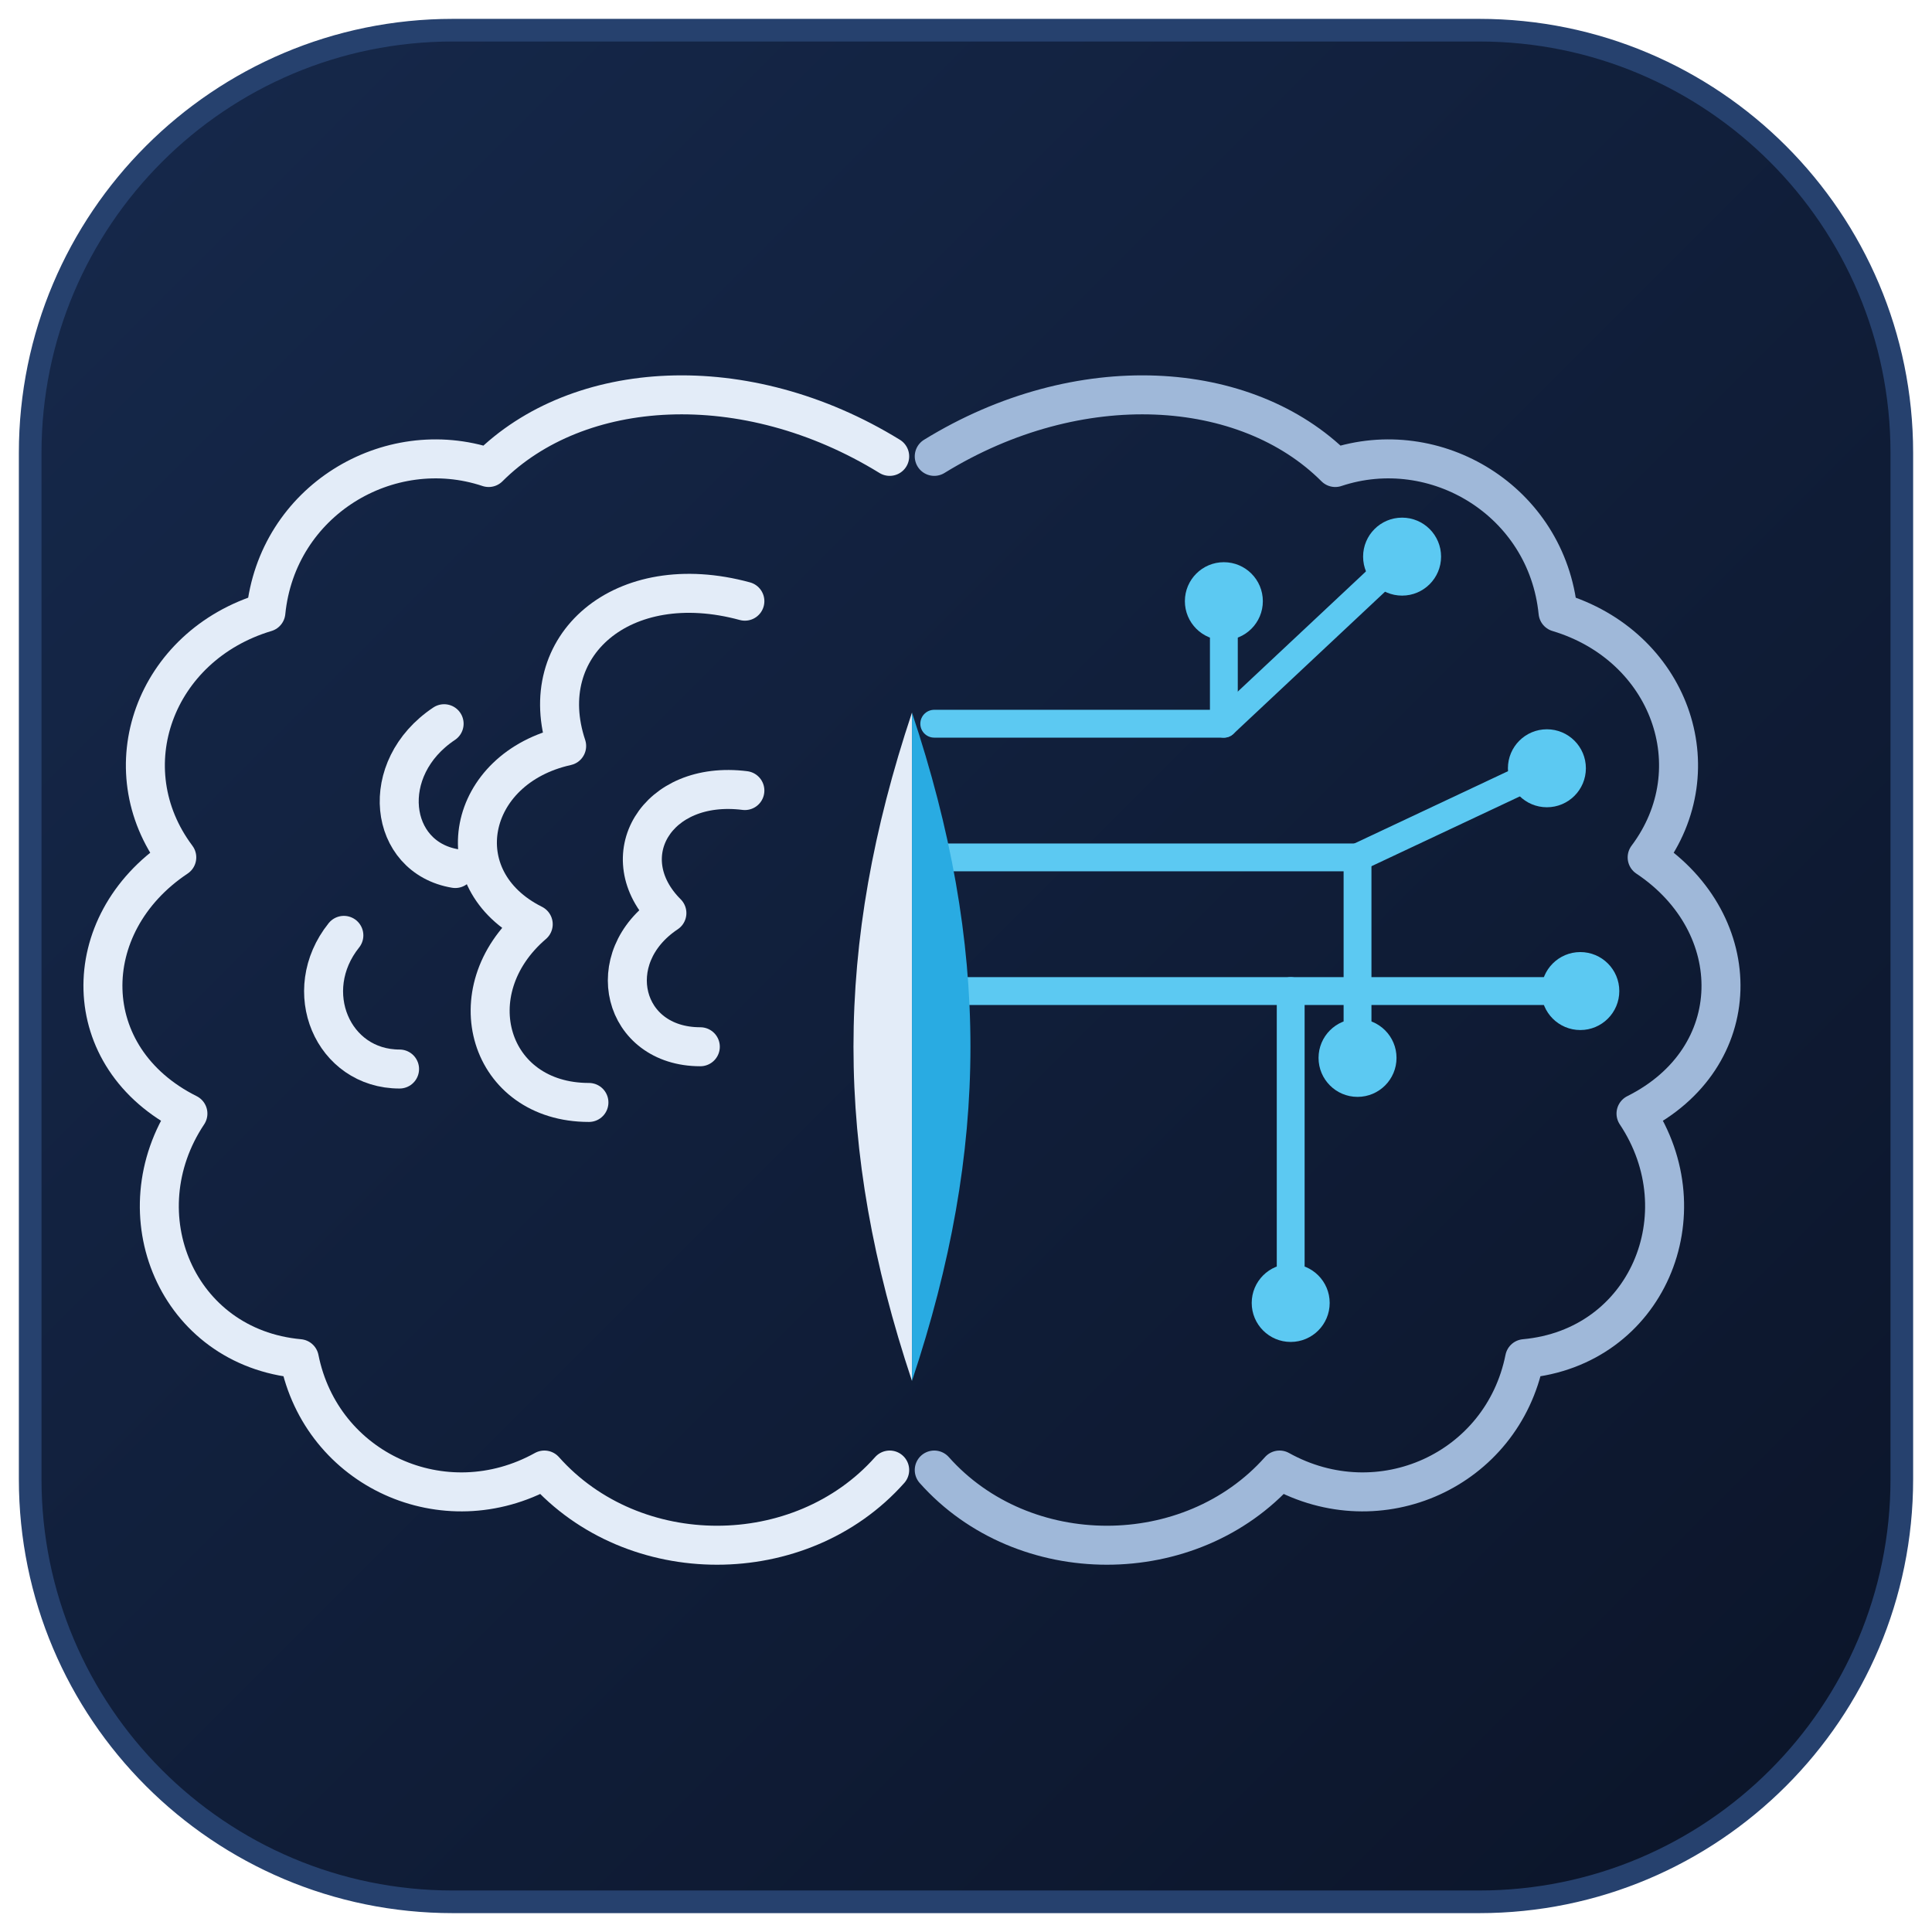
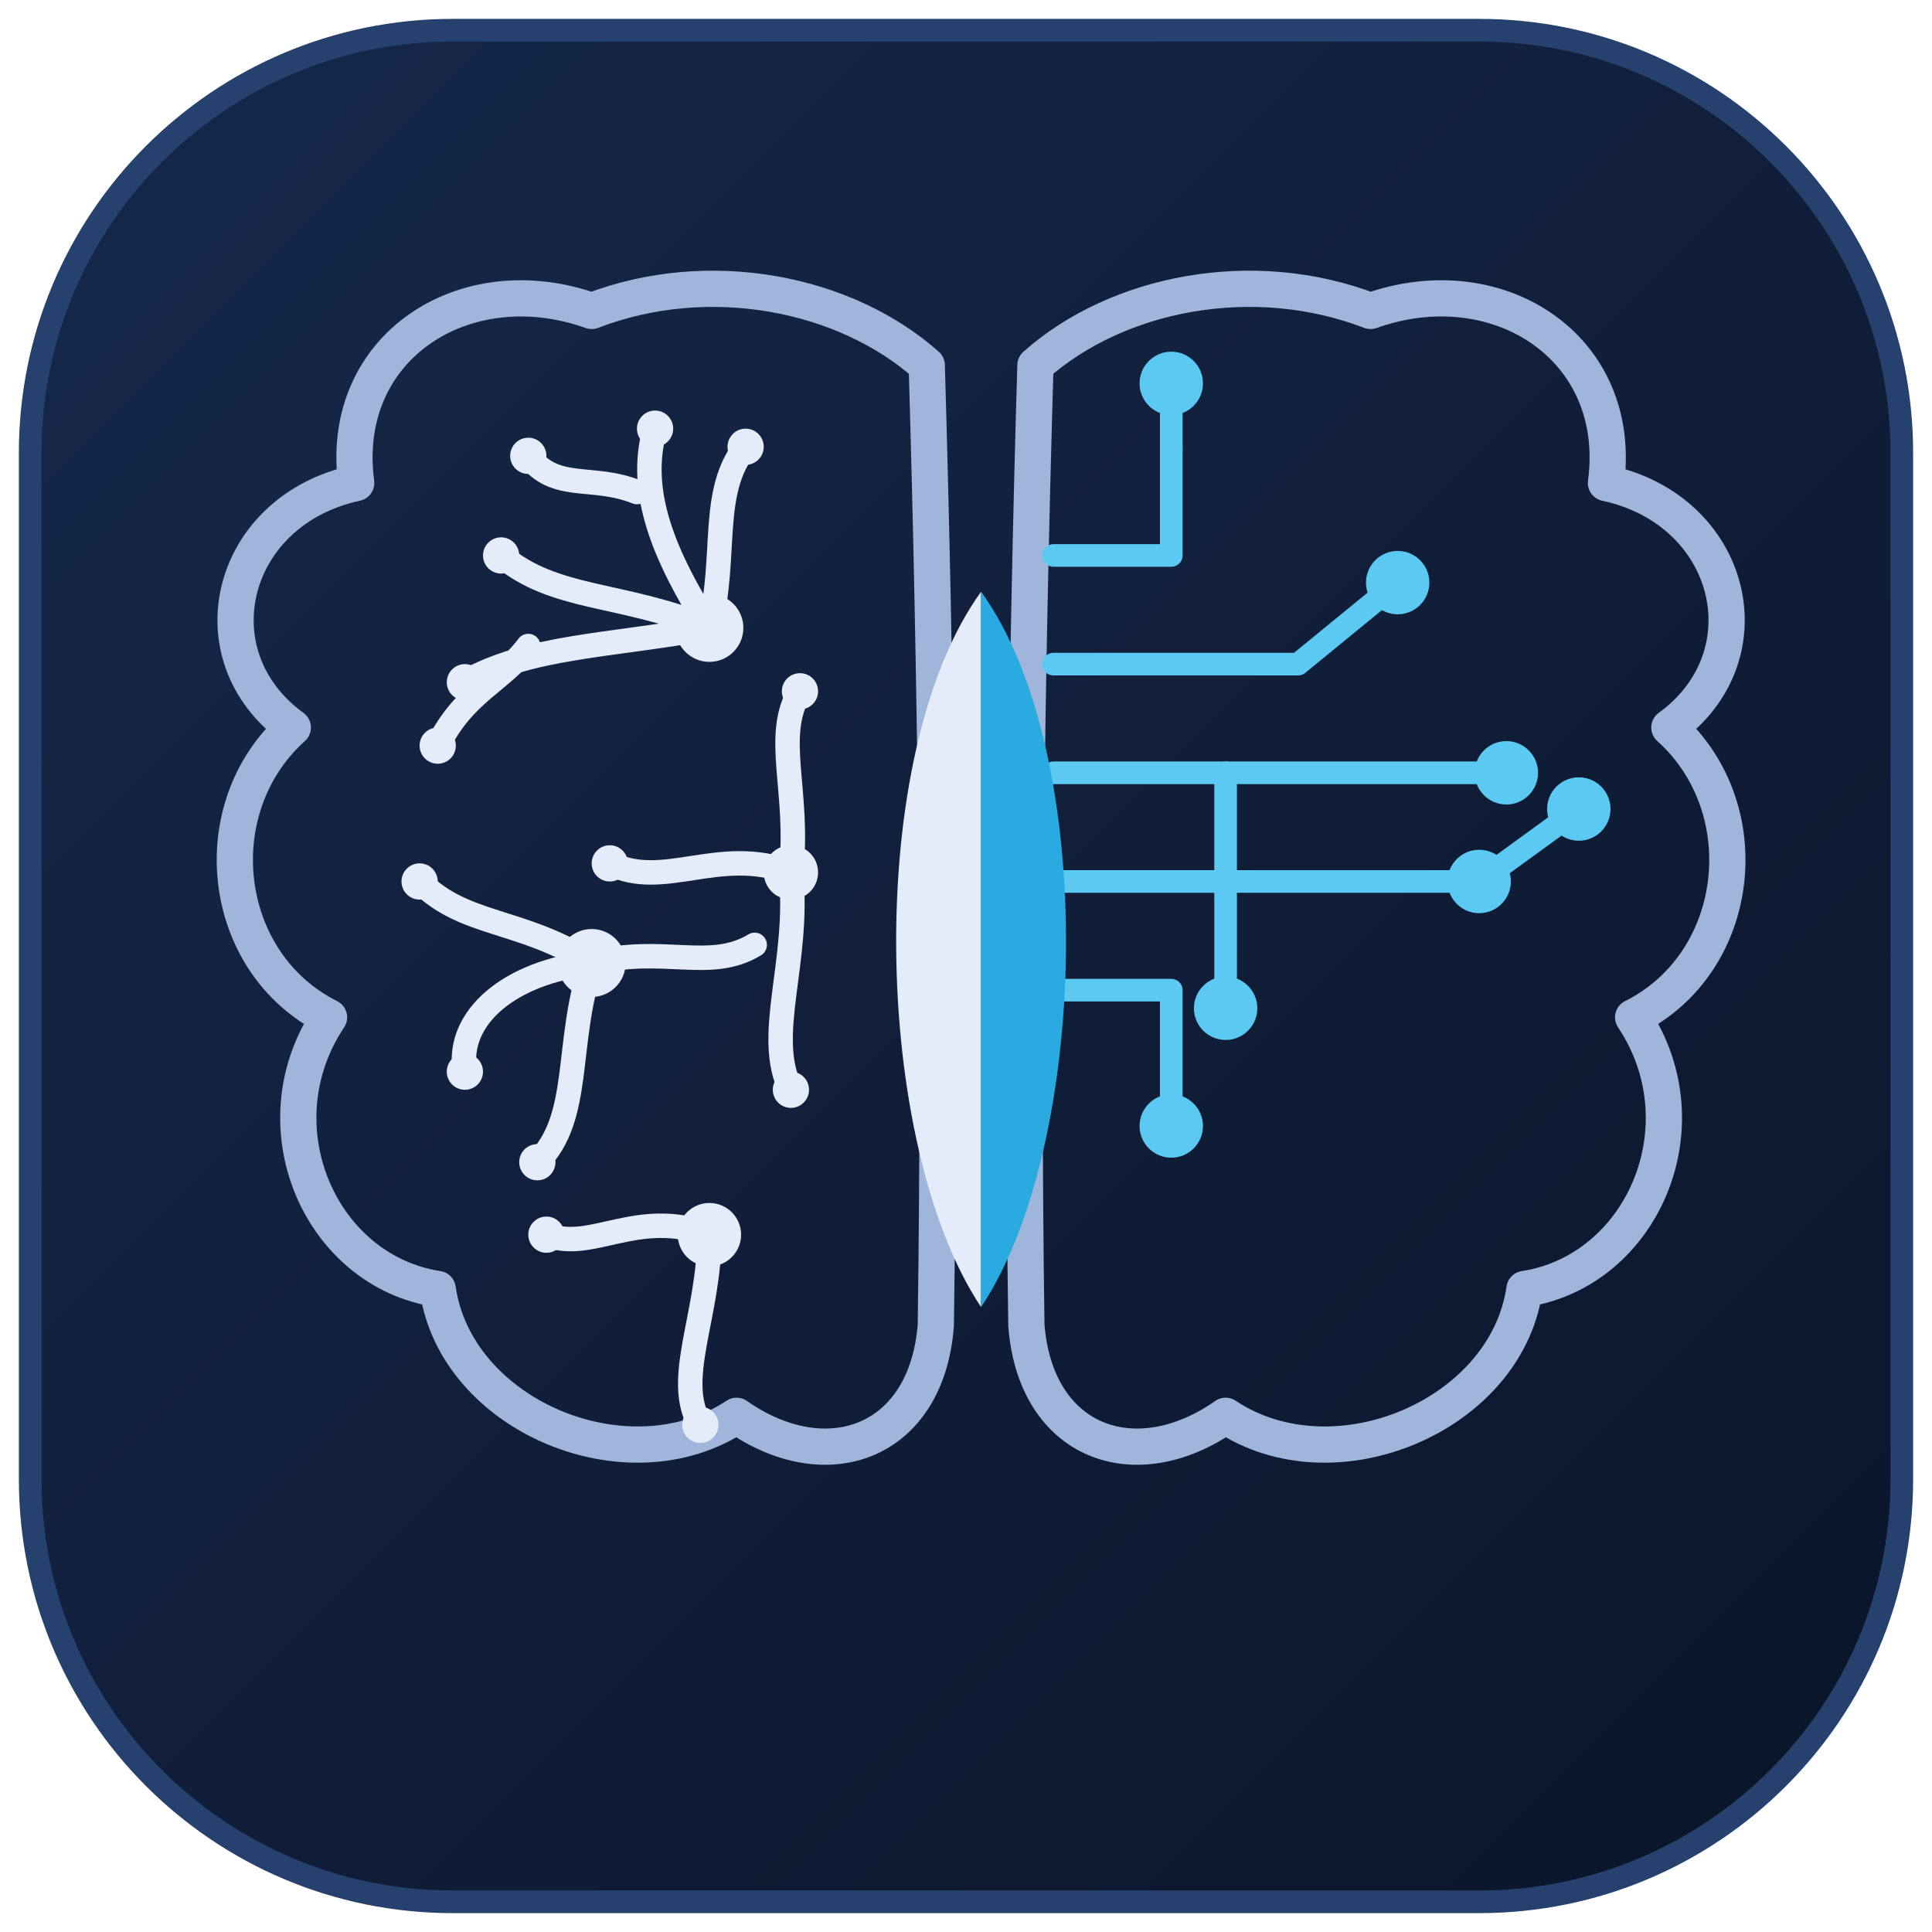
<svg xmlns="http://www.w3.org/2000/svg" width="128" height="128" viewBox="0 0 128 128" fill="none" role="img" aria-label="Thalamus logo">
  <defs>
    <linearGradient id="tile" x1="0" y1="0" x2="128" y2="128" gradientUnits="userSpaceOnUse">
      <stop stop-color="#16294C" />
      <stop offset="1" stop-color="#0B1428" />
    </linearGradient>
+     <path id="hemiL" d="M198 54 C180 38 150 32 124 42 C96 32 68 50 72 80 C44 86 36 118 58 134 C38 152 42 186 66 198 C50 222 64 254 90 258 C94 286 132 302 156 286 C176 300 198 292 200 266 C201 196 200 122 198 54 Z" />
  </defs>
  <rect x="2" y="2" width="124" height="124" rx="28" fill="url(#tile)" stroke="#26416E" stroke-width="1.5" />
-   <g transform="translate(-6,14) scale(0.369)">
-     <g stroke="#E3ECF8" fill="none" stroke-width="7" stroke-linecap="round" stroke-linejoin="round">
-       <path d="M176 44 C150 28 120 30 104 46 C86 40 66 52 64 72 C44 78 36 100 48 116 C30 128 30 152 50 162 C38 180 48 204 70 206 C74 226 96 236 114 226 C130 244 160 244 176 226" />
-       <path d="M150 70 C128 64 112 78 118 96 C100 100 96 120 112 128 C98 140 104 160 122 160" />
-       <path d="M150 104 C134 102 126 116 136 126 C124 134 128 150 142 150" />
-       <path d="M96 92 C84 100 86 116 98 118" />
-       <path d="M78 130 C70 140 76 154 88 154" />
+   <g transform="translate(2,8) scale(0.3)">
+     <use href="#hemiL" stroke="#9FB6DA" stroke-width="8" fill="none" stroke-linejoin="round" />
+     <use href="#hemiL" stroke="#9FB6DA" stroke-width="8" fill="none" stroke-linejoin="round" transform="translate(420,0) scale(-1,1)" />
+     <g stroke="#E3ECF8" fill="none" stroke-width="5.4" stroke-linecap="round" stroke-linejoin="round">
+       <path d="M150 112 C140 96 134 82 138 68" />
+       <path d="M134 82 C124 78 116 82 110 74" />
+       <path d="M150 112 C130 104 116 106 104 96" />
+       <path d="M150 112 C128 116 110 116 96 124" />
+       <path d="M110 116 C104 124 96 126 90 138" />
+       <path d="M150 112 C154 96 150 82 158 72" />
+       <path d="M124 186 C108 176 96 178 86 168" />
+       <path d="M124 186 C106 188 94 198 96 210" />
+       <path d="M124 186 C118 204 122 220 112 230" />
+       <path d="M124 186 C140 182 150 188 160 182" />
+       <path d="M168 166 C152 160 140 170 128 164" />
+       <path d="M168 166 C170 148 164 136 170 126" />
+       <path d="M168 166 C170 186 162 202 168 214" />
+       <path d="M150 246 C134 240 124 250 114 246" />
+       <path d="M150 246 C150 264 142 278 148 288" />
    </g>
-     <path stroke="#9FB8D9" fill="none" stroke-width="7" stroke-linecap="round" stroke-linejoin="round" d="M184 44 C210 28 240 30 256 46 C274 40 294 52 296 72 C316 78 324 100 312 116 C330 128 330 152 310 162 C322 180 312 204 290 206 C286 226 264 236 246 226 C230 244 200 244 184 226" />
+     <g fill="#E3ECF8">
+       <circle cx="150" cy="112" r="7.5" />
+       <circle cx="124" cy="186" r="7.5" />
+       <circle cx="168" cy="166" r="6" />
+       <circle cx="150" cy="246" r="7" />
+       <circle cx="138" cy="68" r="4" />
+       <circle cx="110" cy="74" r="4" />
+       <circle cx="104" cy="96" r="4" />
+       <circle cx="96" cy="124" r="4" />
+       <circle cx="90" cy="138" r="4" />
+       <circle cx="158" cy="72" r="4" />
+       <circle cx="86" cy="168" r="4" />
+       <circle cx="96" cy="210" r="4" />
+       <circle cx="112" cy="230" r="4" />
+       <circle cx="128" cy="164" r="4" />
+       <circle cx="170" cy="126" r="4" />
+       <circle cx="168" cy="214" r="4" />
+       <circle cx="114" cy="246" r="4" />
+       <circle cx="148" cy="288" r="4" />
+     </g>
    <g stroke="#5CC9F2" fill="none" stroke-width="5" stroke-linecap="round" stroke-linejoin="round">
-       <path d="M184 92 H236 V70" />
-       <path d="M184 116 H260 V152" />
-       <path d="M184 140 H248 V196" />
-       <path d="M236 92 L268 62" />
-       <path d="M260 116 L294 100" />
-       <path d="M248 140 L300 140" />
+       <path d="M226 96 H252 V72" />
+       <path d="M252 72 V58" />
+       <path d="M226 120 H280 L302 102" />
+       <path d="M226 144 H264 V196" />
+       <path d="M226 168 H320" />
+       <path d="M226 192 H252 V222" />
+       <path d="M264 144 H326" />
+       <path d="M320 168 L342 152" />
    </g>
    <g fill="#5CC9F2">
-       <circle cx="236" cy="70" r="7" />
-       <circle cx="268" cy="62" r="7" />
-       <circle cx="294" cy="100" r="7" />
-       <circle cx="300" cy="140" r="7" />
-       <circle cx="248" cy="196" r="7" />
-       <circle cx="260" cy="152" r="7" />
+       <circle cx="252" cy="58" r="7" />
+       <circle cx="302" cy="102" r="7" />
+       <circle cx="264" cy="196" r="7" />
+       <circle cx="320" cy="168" r="7" />
+       <circle cx="252" cy="222" r="7" />
+       <circle cx="326" cy="144" r="7" />
+       <circle cx="342" cy="152" r="7" />
    </g>
-     <path d="M180 90 C166 132 166 168 180 210 Z" fill="#E3ECF8" />
-     <path d="M180 90 C194 132 194 168 180 210 Z" fill="#29ABE2" />
+     <path d="M210 104 C184 140 186 226 210 262 Z" fill="#E3ECF8" />
+     <path d="M210 104 C236 140 234 226 210 262 Z" fill="#29ABE2" />
  </g>
</svg>
